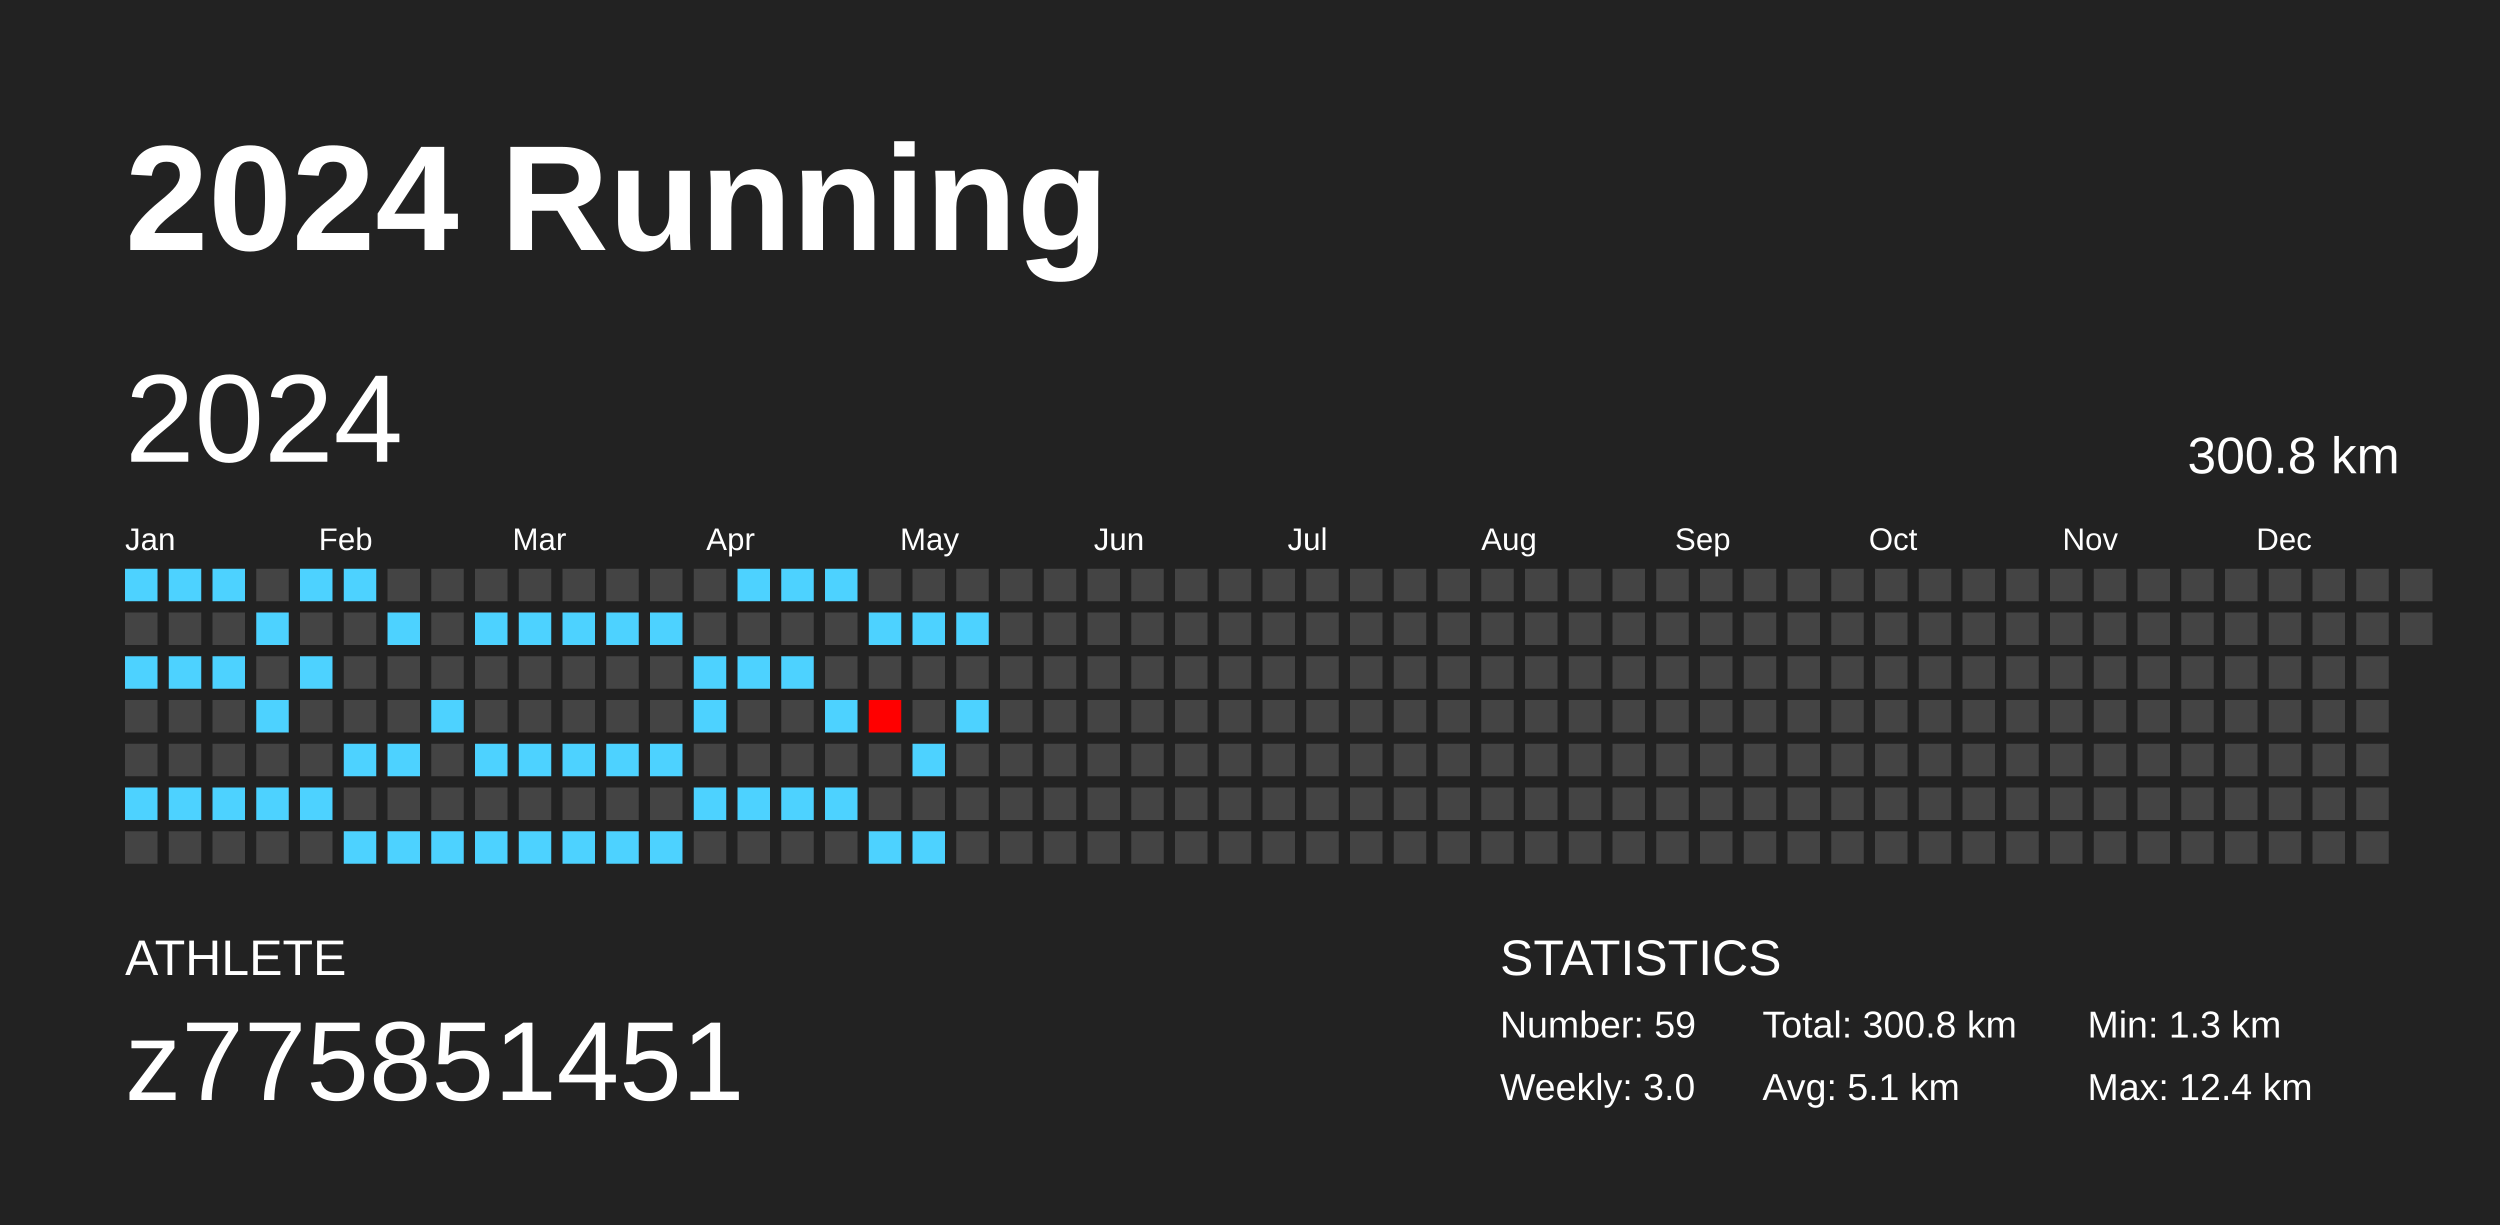
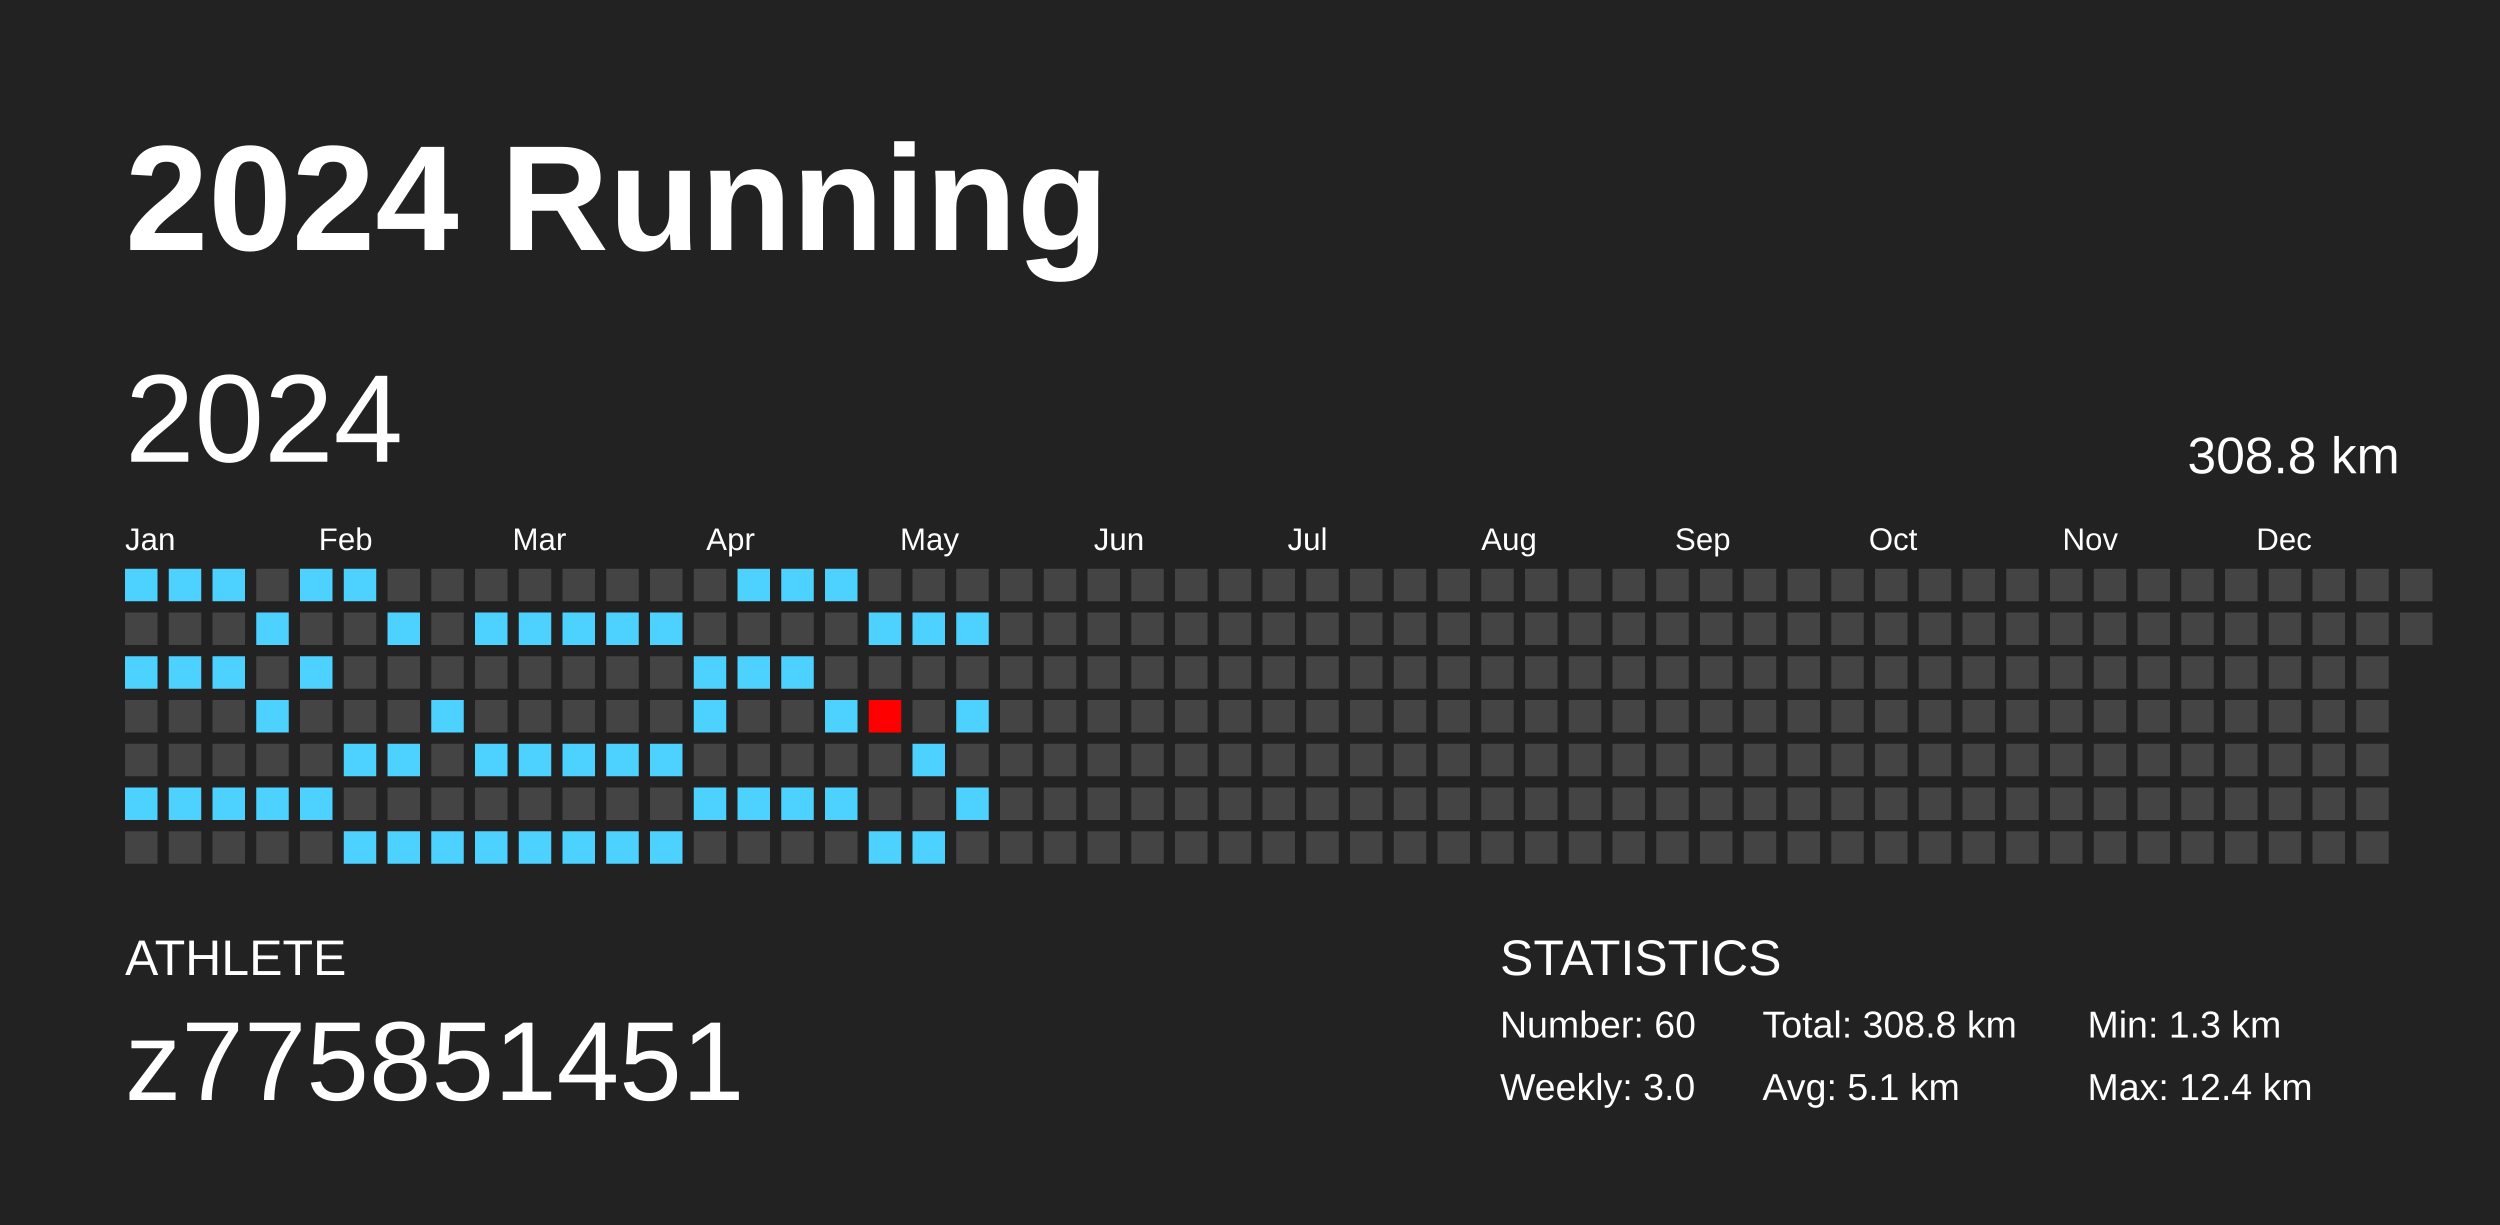
<svg xmlns="http://www.w3.org/2000/svg" baseProfile="full" height="98mm" version="1.1" viewBox="0,0,200,98" width="200mm">
  <defs />
  <rect fill="#222222" height="98" width="200" x="0" y="0" />
  <text fill="#FFFFFF" style="font-size:12px; font-family:Arial; font-weight:bold;" x="10" y="20">2024 Running</text>
  <text fill="#FFFFFF" style="font-size:4px; font-family:Arial" x="10" y="78">ATHLETE</text>
  <text fill="#FFFFFF" style="font-size:9px; font-family:Arial" x="10" y="88">z775851451</text>
  <text fill="#FFFFFF" style="font-size:4px; font-family:Arial" x="120" y="78">STATISTICS</text>
-   <text fill="#FFFFFF" style="font-size:3px; font-family:Arial" x="120" y="83">Number: 59</text>
+   <text fill="#FFFFFF" style="font-size:3px; font-family:Arial" x="120" y="83">Number: 60</text>
  <text fill="#FFFFFF" style="font-size:3px; font-family:Arial" x="120" y="88">Weekly: 3.0</text>
-   <text fill="#FFFFFF" style="font-size:3px; font-family:Arial" x="141" y="83">Total: 300.8 km</text>
+   <text fill="#FFFFFF" style="font-size:3px; font-family:Arial" x="141" y="83">Total: 308.8 km</text>
  <text fill="#FFFFFF" style="font-size:3px; font-family:Arial" x="141" y="88">Avg: 5.1 km</text>
  <text fill="#FFFFFF" style="font-size:3px; font-family:Arial" x="167" y="83">Min: 1.3 km</text>
  <text fill="#FFFFFF" style="font-size:3px; font-family:Arial" x="167" y="88">Max: 12.4 km</text>
  <text dominant-baseline="hanging" fill="#FFFFFF" style="font-size:10.0px; font-family:Arial;" x="10" y="30">2024</text>
-   <text dominant-baseline="hanging" fill="#FFFFFF" style="font-size:4.125px; font-family:Arial;" x="175" y="35">300.8 km</text>
+   <text dominant-baseline="hanging" fill="#FFFFFF" style="font-size:4.125px; font-family:Arial;" x="175" y="35">308.8 km</text>
  <text fill="#FFFFFF" style="font-size:2.5px; font-family:Arial" x="10.0" y="44">Jan</text>
  <text fill="#FFFFFF" style="font-size:2.5px; font-family:Arial" x="25.5" y="44">Feb</text>
  <text fill="#FFFFFF" style="font-size:2.5px; font-family:Arial" x="41.0" y="44">Mar</text>
  <text fill="#FFFFFF" style="font-size:2.5px; font-family:Arial" x="56.5" y="44">Apr</text>
  <text fill="#FFFFFF" style="font-size:2.5px; font-family:Arial" x="72.0" y="44">May</text>
  <text fill="#FFFFFF" style="font-size:2.5px; font-family:Arial" x="87.5" y="44">Jun</text>
  <text fill="#FFFFFF" style="font-size:2.5px; font-family:Arial" x="103.0" y="44">Jul</text>
  <text fill="#FFFFFF" style="font-size:2.5px; font-family:Arial" x="118.5" y="44">Aug</text>
  <text fill="#FFFFFF" style="font-size:2.5px; font-family:Arial" x="134.0" y="44">Sep</text>
  <text fill="#FFFFFF" style="font-size:2.5px; font-family:Arial" x="149.5" y="44">Oct</text>
  <text fill="#FFFFFF" style="font-size:2.5px; font-family:Arial" x="165.0" y="44">Nov</text>
  <text fill="#FFFFFF" style="font-size:2.5px; font-family:Arial" x="180.5" y="44">Dec</text>
  <rect fill="#4dd2ff" height="2.6" width="2.6" x="10.0" y="45.5" />
  <rect fill="#444444" height="2.6" width="2.6" x="10.0" y="49.0" />
  <rect fill="#4dd2ff" height="2.6" width="2.6" x="10.0" y="52.5" />
  <rect fill="#444444" height="2.6" width="2.6" x="10.0" y="56.0" />
  <rect fill="#444444" height="2.6" width="2.6" x="10.0" y="59.5" />
  <rect fill="#4dd2ff" height="2.6" width="2.6" x="10.0" y="63.0" />
  <rect fill="#444444" height="2.6" width="2.6" x="10.0" y="66.5" />
  <rect fill="#4dd2ff" height="2.6" width="2.6" x="13.5" y="45.5" />
  <rect fill="#444444" height="2.6" width="2.6" x="13.5" y="49.0" />
  <rect fill="#4dd2ff" height="2.6" width="2.6" x="13.5" y="52.5" />
  <rect fill="#444444" height="2.6" width="2.6" x="13.5" y="56.0" />
  <rect fill="#444444" height="2.6" width="2.6" x="13.5" y="59.5" />
  <rect fill="#4dd2ff" height="2.6" width="2.6" x="13.5" y="63.0" />
  <rect fill="#444444" height="2.6" width="2.6" x="13.5" y="66.5" />
  <rect fill="#4dd2ff" height="2.6" width="2.6" x="17.0" y="45.5" />
  <rect fill="#444444" height="2.6" width="2.6" x="17.0" y="49.0" />
  <rect fill="#4dd2ff" height="2.6" width="2.6" x="17.0" y="52.5" />
  <rect fill="#444444" height="2.6" width="2.6" x="17.0" y="56.0" />
  <rect fill="#444444" height="2.6" width="2.6" x="17.0" y="59.5" />
  <rect fill="#4dd2ff" height="2.6" width="2.6" x="17.0" y="63.0" />
  <rect fill="#444444" height="2.6" width="2.6" x="17.0" y="66.5" />
  <rect fill="#444444" height="2.6" width="2.6" x="20.5" y="45.5" />
  <rect fill="#4dd2ff" height="2.6" width="2.6" x="20.5" y="49.0" />
  <rect fill="#444444" height="2.6" width="2.6" x="20.5" y="52.5" />
  <rect fill="#4dd2ff" height="2.6" width="2.6" x="20.5" y="56.0" />
  <rect fill="#444444" height="2.6" width="2.6" x="20.5" y="59.5" />
  <rect fill="#4dd2ff" height="2.6" width="2.6" x="20.5" y="63.0" />
  <rect fill="#444444" height="2.6" width="2.6" x="20.5" y="66.5" />
  <rect fill="#4dd2ff" height="2.6" width="2.6" x="24.0" y="45.5" />
  <rect fill="#444444" height="2.6" width="2.6" x="24.0" y="49.0" />
  <rect fill="#4dd2ff" height="2.6" width="2.6" x="24.0" y="52.5" />
  <rect fill="#444444" height="2.6" width="2.6" x="24.0" y="56.0" />
  <rect fill="#444444" height="2.6" width="2.6" x="24.0" y="59.5" />
  <rect fill="#4dd2ff" height="2.6" width="2.6" x="24.0" y="63.0" />
  <rect fill="#444444" height="2.6" width="2.6" x="24.0" y="66.5" />
  <rect fill="#4dd2ff" height="2.6" width="2.6" x="27.5" y="45.5" />
  <rect fill="#444444" height="2.6" width="2.6" x="27.5" y="49.0" />
  <rect fill="#444444" height="2.6" width="2.6" x="27.5" y="52.5" />
  <rect fill="#444444" height="2.6" width="2.6" x="27.5" y="56.0" />
  <rect fill="#4dd2ff" height="2.6" width="2.6" x="27.5" y="59.5" />
  <rect fill="#444444" height="2.6" width="2.6" x="27.5" y="63.0" />
  <rect fill="#4dd2ff" height="2.6" width="2.6" x="27.5" y="66.5" />
  <rect fill="#444444" height="2.6" width="2.6" x="31.0" y="45.5" />
  <rect fill="#4dd2ff" height="2.6" width="2.6" x="31.0" y="49.0" />
  <rect fill="#444444" height="2.6" width="2.6" x="31.0" y="52.5" />
  <rect fill="#444444" height="2.6" width="2.6" x="31.0" y="56.0" />
  <rect fill="#4dd2ff" height="2.6" width="2.6" x="31.0" y="59.5" />
  <rect fill="#444444" height="2.6" width="2.6" x="31.0" y="63.0" />
  <rect fill="#4dd2ff" height="2.6" width="2.6" x="31.0" y="66.5" />
  <rect fill="#444444" height="2.6" width="2.6" x="34.5" y="45.5" />
  <rect fill="#444444" height="2.6" width="2.6" x="34.5" y="49.0" />
  <rect fill="#444444" height="2.6" width="2.6" x="34.5" y="52.5" />
  <rect fill="#4dd2ff" height="2.6" width="2.6" x="34.5" y="56.0" />
  <rect fill="#444444" height="2.6" width="2.6" x="34.5" y="59.5" />
  <rect fill="#444444" height="2.6" width="2.6" x="34.5" y="63.0" />
  <rect fill="#4dd2ff" height="2.6" width="2.6" x="34.5" y="66.5" />
  <rect fill="#444444" height="2.6" width="2.6" x="38.0" y="45.5" />
  <rect fill="#4dd2ff" height="2.6" width="2.6" x="38.0" y="49.0" />
  <rect fill="#444444" height="2.6" width="2.6" x="38.0" y="52.5" />
  <rect fill="#444444" height="2.6" width="2.6" x="38.0" y="56.0" />
  <rect fill="#4dd2ff" height="2.6" width="2.6" x="38.0" y="59.5" />
  <rect fill="#444444" height="2.6" width="2.6" x="38.0" y="63.0" />
  <rect fill="#4dd2ff" height="2.6" width="2.6" x="38.0" y="66.5" />
  <rect fill="#444444" height="2.6" width="2.6" x="41.5" y="45.5" />
  <rect fill="#4dd2ff" height="2.6" width="2.6" x="41.5" y="49.0" />
  <rect fill="#444444" height="2.6" width="2.6" x="41.5" y="52.5" />
  <rect fill="#444444" height="2.6" width="2.6" x="41.5" y="56.0" />
  <rect fill="#4dd2ff" height="2.6" width="2.6" x="41.5" y="59.5" />
  <rect fill="#444444" height="2.6" width="2.6" x="41.5" y="63.0" />
  <rect fill="#4dd2ff" height="2.6" width="2.6" x="41.5" y="66.5" />
  <rect fill="#444444" height="2.6" width="2.6" x="45.0" y="45.5" />
  <rect fill="#4dd2ff" height="2.6" width="2.6" x="45.0" y="49.0" />
  <rect fill="#444444" height="2.6" width="2.6" x="45.0" y="52.5" />
  <rect fill="#444444" height="2.6" width="2.6" x="45.0" y="56.0" />
  <rect fill="#4dd2ff" height="2.6" width="2.6" x="45.0" y="59.5" />
  <rect fill="#444444" height="2.6" width="2.6" x="45.0" y="63.0" />
  <rect fill="#4dd2ff" height="2.6" width="2.6" x="45.0" y="66.5" />
  <rect fill="#444444" height="2.6" width="2.6" x="48.5" y="45.5" />
  <rect fill="#4dd2ff" height="2.6" width="2.6" x="48.5" y="49.0" />
  <rect fill="#444444" height="2.6" width="2.6" x="48.5" y="52.5" />
  <rect fill="#444444" height="2.6" width="2.6" x="48.5" y="56.0" />
  <rect fill="#4dd2ff" height="2.6" width="2.6" x="48.5" y="59.5" />
  <rect fill="#444444" height="2.6" width="2.6" x="48.5" y="63.0" />
  <rect fill="#4dd2ff" height="2.6" width="2.6" x="48.5" y="66.5" />
  <rect fill="#444444" height="2.6" width="2.6" x="52.0" y="45.5" />
  <rect fill="#4dd2ff" height="2.6" width="2.6" x="52.0" y="49.0" />
  <rect fill="#444444" height="2.6" width="2.6" x="52.0" y="52.5" />
  <rect fill="#444444" height="2.6" width="2.6" x="52.0" y="56.0" />
  <rect fill="#4dd2ff" height="2.6" width="2.6" x="52.0" y="59.5" />
  <rect fill="#444444" height="2.6" width="2.6" x="52.0" y="63.0" />
  <rect fill="#4dd2ff" height="2.6" width="2.6" x="52.0" y="66.5" />
  <rect fill="#444444" height="2.6" width="2.6" x="55.5" y="45.5" />
  <rect fill="#444444" height="2.6" width="2.6" x="55.5" y="49.0" />
  <rect fill="#4dd2ff" height="2.6" width="2.6" x="55.5" y="52.5" />
  <rect fill="#4dd2ff" height="2.6" width="2.6" x="55.5" y="56.0" />
  <rect fill="#444444" height="2.6" width="2.6" x="55.5" y="59.5" />
  <rect fill="#4dd2ff" height="2.6" width="2.6" x="55.5" y="63.0" />
  <rect fill="#444444" height="2.6" width="2.6" x="55.5" y="66.5" />
  <rect fill="#4dd2ff" height="2.6" width="2.6" x="59.0" y="45.5" />
  <rect fill="#444444" height="2.6" width="2.6" x="59.0" y="49.0" />
  <rect fill="#4dd2ff" height="2.6" width="2.6" x="59.0" y="52.5" />
  <rect fill="#444444" height="2.6" width="2.6" x="59.0" y="56.0" />
  <rect fill="#444444" height="2.6" width="2.6" x="59.0" y="59.5" />
  <rect fill="#4dd2ff" height="2.6" width="2.6" x="59.0" y="63.0" />
  <rect fill="#444444" height="2.6" width="2.6" x="59.0" y="66.5" />
  <rect fill="#4dd2ff" height="2.6" width="2.6" x="62.5" y="45.5" />
  <rect fill="#444444" height="2.6" width="2.6" x="62.5" y="49.0" />
  <rect fill="#4dd2ff" height="2.6" width="2.6" x="62.5" y="52.5" />
  <rect fill="#444444" height="2.6" width="2.6" x="62.5" y="56.0" />
  <rect fill="#444444" height="2.6" width="2.6" x="62.5" y="59.5" />
  <rect fill="#4dd2ff" height="2.6" width="2.6" x="62.5" y="63.0" />
  <rect fill="#444444" height="2.6" width="2.6" x="62.5" y="66.5" />
  <rect fill="#4dd2ff" height="2.6" width="2.6" x="66.0" y="45.5" />
  <rect fill="#444444" height="2.6" width="2.6" x="66.0" y="49.0" />
  <rect fill="#444444" height="2.6" width="2.6" x="66.0" y="52.5" />
  <rect fill="#4dd2ff" height="2.6" width="2.6" x="66.0" y="56.0" />
  <rect fill="#444444" height="2.6" width="2.6" x="66.0" y="59.5" />
  <rect fill="#4dd2ff" height="2.6" width="2.6" x="66.0" y="63.0" />
  <rect fill="#444444" height="2.6" width="2.6" x="66.0" y="66.5" />
  <rect fill="#444444" height="2.6" width="2.6" x="69.5" y="45.5" />
  <rect fill="#4dd2ff" height="2.6" width="2.6" x="69.5" y="49.0" />
  <rect fill="#444444" height="2.6" width="2.6" x="69.5" y="52.5" />
  <rect fill="#ff0000" height="2.6" width="2.6" x="69.5" y="56.0" />
  <rect fill="#444444" height="2.6" width="2.6" x="69.5" y="59.5" />
  <rect fill="#444444" height="2.6" width="2.6" x="69.5" y="63.0" />
  <rect fill="#4dd2ff" height="2.6" width="2.6" x="69.5" y="66.5" />
  <rect fill="#444444" height="2.6" width="2.6" x="73.0" y="45.5" />
  <rect fill="#4dd2ff" height="2.6" width="2.6" x="73.0" y="49.0" />
  <rect fill="#444444" height="2.6" width="2.6" x="73.0" y="52.5" />
  <rect fill="#444444" height="2.6" width="2.6" x="73.0" y="56.0" />
  <rect fill="#4dd2ff" height="2.6" width="2.6" x="73.0" y="59.5" />
  <rect fill="#444444" height="2.6" width="2.6" x="73.0" y="63.0" />
  <rect fill="#4dd2ff" height="2.6" width="2.6" x="73.0" y="66.5" />
  <rect fill="#444444" height="2.6" width="2.6" x="76.5" y="45.5" />
  <rect fill="#4dd2ff" height="2.6" width="2.6" x="76.5" y="49.0" />
  <rect fill="#444444" height="2.6" width="2.6" x="76.5" y="52.5" />
  <rect fill="#4dd2ff" height="2.6" width="2.6" x="76.5" y="56.0" />
  <rect fill="#444444" height="2.6" width="2.6" x="76.5" y="59.5" />
-   <rect fill="#444444" height="2.6" width="2.6" x="76.5" y="63.0" />
+   <rect fill="#4dd2ff" height="2.6" width="2.6" x="76.5" y="63.0" />
  <rect fill="#444444" height="2.6" width="2.6" x="76.5" y="66.5" />
  <rect fill="#444444" height="2.6" width="2.6" x="80.0" y="45.5" />
  <rect fill="#444444" height="2.6" width="2.6" x="80.0" y="49.0" />
  <rect fill="#444444" height="2.6" width="2.6" x="80.0" y="52.5" />
  <rect fill="#444444" height="2.6" width="2.6" x="80.0" y="56.0" />
  <rect fill="#444444" height="2.6" width="2.6" x="80.0" y="59.5" />
  <rect fill="#444444" height="2.6" width="2.6" x="80.0" y="63.0" />
  <rect fill="#444444" height="2.6" width="2.6" x="80.0" y="66.5" />
  <rect fill="#444444" height="2.6" width="2.6" x="83.5" y="45.5" />
  <rect fill="#444444" height="2.6" width="2.6" x="83.5" y="49.0" />
  <rect fill="#444444" height="2.6" width="2.6" x="83.5" y="52.5" />
  <rect fill="#444444" height="2.6" width="2.6" x="83.5" y="56.0" />
  <rect fill="#444444" height="2.6" width="2.6" x="83.5" y="59.5" />
  <rect fill="#444444" height="2.6" width="2.6" x="83.5" y="63.0" />
  <rect fill="#444444" height="2.6" width="2.6" x="83.5" y="66.5" />
  <rect fill="#444444" height="2.6" width="2.6" x="87.0" y="45.5" />
  <rect fill="#444444" height="2.6" width="2.6" x="87.0" y="49.0" />
  <rect fill="#444444" height="2.6" width="2.6" x="87.0" y="52.5" />
  <rect fill="#444444" height="2.6" width="2.6" x="87.0" y="56.0" />
  <rect fill="#444444" height="2.6" width="2.6" x="87.0" y="59.5" />
  <rect fill="#444444" height="2.6" width="2.6" x="87.0" y="63.0" />
  <rect fill="#444444" height="2.6" width="2.6" x="87.0" y="66.5" />
  <rect fill="#444444" height="2.6" width="2.6" x="90.5" y="45.5" />
  <rect fill="#444444" height="2.6" width="2.6" x="90.5" y="49.0" />
  <rect fill="#444444" height="2.6" width="2.6" x="90.5" y="52.5" />
  <rect fill="#444444" height="2.6" width="2.6" x="90.5" y="56.0" />
  <rect fill="#444444" height="2.6" width="2.6" x="90.5" y="59.5" />
  <rect fill="#444444" height="2.6" width="2.6" x="90.5" y="63.0" />
  <rect fill="#444444" height="2.6" width="2.6" x="90.5" y="66.5" />
  <rect fill="#444444" height="2.6" width="2.6" x="94.0" y="45.5" />
  <rect fill="#444444" height="2.6" width="2.6" x="94.0" y="49.0" />
  <rect fill="#444444" height="2.6" width="2.6" x="94.0" y="52.5" />
  <rect fill="#444444" height="2.6" width="2.6" x="94.0" y="56.0" />
  <rect fill="#444444" height="2.6" width="2.6" x="94.0" y="59.5" />
  <rect fill="#444444" height="2.6" width="2.6" x="94.0" y="63.0" />
  <rect fill="#444444" height="2.6" width="2.6" x="94.0" y="66.5" />
  <rect fill="#444444" height="2.6" width="2.6" x="97.5" y="45.5" />
  <rect fill="#444444" height="2.6" width="2.6" x="97.5" y="49.0" />
  <rect fill="#444444" height="2.6" width="2.6" x="97.5" y="52.5" />
  <rect fill="#444444" height="2.6" width="2.6" x="97.5" y="56.0" />
  <rect fill="#444444" height="2.6" width="2.6" x="97.5" y="59.5" />
  <rect fill="#444444" height="2.6" width="2.6" x="97.5" y="63.0" />
  <rect fill="#444444" height="2.6" width="2.6" x="97.5" y="66.5" />
  <rect fill="#444444" height="2.6" width="2.6" x="101.0" y="45.5" />
  <rect fill="#444444" height="2.6" width="2.6" x="101.0" y="49.0" />
  <rect fill="#444444" height="2.6" width="2.6" x="101.0" y="52.5" />
  <rect fill="#444444" height="2.6" width="2.6" x="101.0" y="56.0" />
  <rect fill="#444444" height="2.6" width="2.6" x="101.0" y="59.5" />
  <rect fill="#444444" height="2.6" width="2.6" x="101.0" y="63.0" />
  <rect fill="#444444" height="2.6" width="2.6" x="101.0" y="66.5" />
  <rect fill="#444444" height="2.6" width="2.6" x="104.5" y="45.5" />
  <rect fill="#444444" height="2.6" width="2.6" x="104.5" y="49.0" />
  <rect fill="#444444" height="2.6" width="2.6" x="104.5" y="52.5" />
  <rect fill="#444444" height="2.6" width="2.6" x="104.5" y="56.0" />
  <rect fill="#444444" height="2.6" width="2.6" x="104.5" y="59.5" />
  <rect fill="#444444" height="2.6" width="2.6" x="104.5" y="63.0" />
  <rect fill="#444444" height="2.6" width="2.6" x="104.5" y="66.5" />
  <rect fill="#444444" height="2.6" width="2.6" x="108.0" y="45.5" />
  <rect fill="#444444" height="2.6" width="2.6" x="108.0" y="49.0" />
  <rect fill="#444444" height="2.6" width="2.6" x="108.0" y="52.5" />
  <rect fill="#444444" height="2.6" width="2.6" x="108.0" y="56.0" />
  <rect fill="#444444" height="2.6" width="2.6" x="108.0" y="59.5" />
  <rect fill="#444444" height="2.6" width="2.6" x="108.0" y="63.0" />
  <rect fill="#444444" height="2.6" width="2.6" x="108.0" y="66.5" />
  <rect fill="#444444" height="2.6" width="2.6" x="111.5" y="45.5" />
  <rect fill="#444444" height="2.6" width="2.6" x="111.5" y="49.0" />
  <rect fill="#444444" height="2.6" width="2.6" x="111.5" y="52.5" />
  <rect fill="#444444" height="2.6" width="2.6" x="111.5" y="56.0" />
  <rect fill="#444444" height="2.6" width="2.6" x="111.5" y="59.5" />
  <rect fill="#444444" height="2.6" width="2.6" x="111.5" y="63.0" />
  <rect fill="#444444" height="2.6" width="2.6" x="111.5" y="66.5" />
  <rect fill="#444444" height="2.6" width="2.6" x="115.0" y="45.5" />
  <rect fill="#444444" height="2.6" width="2.6" x="115.0" y="49.0" />
  <rect fill="#444444" height="2.6" width="2.6" x="115.0" y="52.5" />
  <rect fill="#444444" height="2.6" width="2.6" x="115.0" y="56.0" />
  <rect fill="#444444" height="2.6" width="2.6" x="115.0" y="59.5" />
  <rect fill="#444444" height="2.6" width="2.6" x="115.0" y="63.0" />
  <rect fill="#444444" height="2.6" width="2.6" x="115.0" y="66.5" />
  <rect fill="#444444" height="2.6" width="2.6" x="118.5" y="45.5" />
  <rect fill="#444444" height="2.6" width="2.6" x="118.5" y="49.0" />
  <rect fill="#444444" height="2.6" width="2.6" x="118.5" y="52.5" />
  <rect fill="#444444" height="2.6" width="2.6" x="118.5" y="56.0" />
  <rect fill="#444444" height="2.6" width="2.6" x="118.5" y="59.5" />
  <rect fill="#444444" height="2.6" width="2.6" x="118.5" y="63.0" />
  <rect fill="#444444" height="2.6" width="2.6" x="118.5" y="66.5" />
  <rect fill="#444444" height="2.6" width="2.6" x="122.0" y="45.5" />
  <rect fill="#444444" height="2.6" width="2.6" x="122.0" y="49.0" />
  <rect fill="#444444" height="2.6" width="2.6" x="122.0" y="52.5" />
  <rect fill="#444444" height="2.6" width="2.6" x="122.0" y="56.0" />
  <rect fill="#444444" height="2.6" width="2.6" x="122.0" y="59.5" />
  <rect fill="#444444" height="2.6" width="2.6" x="122.0" y="63.0" />
  <rect fill="#444444" height="2.6" width="2.6" x="122.0" y="66.5" />
  <rect fill="#444444" height="2.6" width="2.6" x="125.5" y="45.5" />
  <rect fill="#444444" height="2.6" width="2.6" x="125.5" y="49.0" />
  <rect fill="#444444" height="2.6" width="2.6" x="125.5" y="52.5" />
  <rect fill="#444444" height="2.6" width="2.6" x="125.5" y="56.0" />
  <rect fill="#444444" height="2.6" width="2.6" x="125.5" y="59.5" />
  <rect fill="#444444" height="2.6" width="2.6" x="125.5" y="63.0" />
  <rect fill="#444444" height="2.6" width="2.6" x="125.5" y="66.5" />
  <rect fill="#444444" height="2.6" width="2.6" x="129.0" y="45.5" />
  <rect fill="#444444" height="2.6" width="2.6" x="129.0" y="49.0" />
  <rect fill="#444444" height="2.6" width="2.6" x="129.0" y="52.5" />
  <rect fill="#444444" height="2.6" width="2.6" x="129.0" y="56.0" />
  <rect fill="#444444" height="2.6" width="2.6" x="129.0" y="59.5" />
  <rect fill="#444444" height="2.6" width="2.6" x="129.0" y="63.0" />
  <rect fill="#444444" height="2.6" width="2.6" x="129.0" y="66.5" />
  <rect fill="#444444" height="2.6" width="2.6" x="132.5" y="45.5" />
  <rect fill="#444444" height="2.6" width="2.6" x="132.5" y="49.0" />
  <rect fill="#444444" height="2.6" width="2.6" x="132.5" y="52.5" />
  <rect fill="#444444" height="2.6" width="2.6" x="132.5" y="56.0" />
  <rect fill="#444444" height="2.6" width="2.6" x="132.5" y="59.5" />
  <rect fill="#444444" height="2.6" width="2.6" x="132.5" y="63.0" />
  <rect fill="#444444" height="2.6" width="2.6" x="132.5" y="66.5" />
  <rect fill="#444444" height="2.6" width="2.6" x="136.0" y="45.5" />
  <rect fill="#444444" height="2.6" width="2.6" x="136.0" y="49.0" />
  <rect fill="#444444" height="2.6" width="2.6" x="136.0" y="52.5" />
  <rect fill="#444444" height="2.6" width="2.6" x="136.0" y="56.0" />
  <rect fill="#444444" height="2.6" width="2.6" x="136.0" y="59.5" />
  <rect fill="#444444" height="2.6" width="2.6" x="136.0" y="63.0" />
  <rect fill="#444444" height="2.6" width="2.6" x="136.0" y="66.5" />
  <rect fill="#444444" height="2.6" width="2.6" x="139.5" y="45.5" />
  <rect fill="#444444" height="2.6" width="2.6" x="139.5" y="49.0" />
  <rect fill="#444444" height="2.6" width="2.6" x="139.5" y="52.5" />
  <rect fill="#444444" height="2.6" width="2.6" x="139.5" y="56.0" />
  <rect fill="#444444" height="2.6" width="2.6" x="139.5" y="59.5" />
  <rect fill="#444444" height="2.6" width="2.6" x="139.5" y="63.0" />
  <rect fill="#444444" height="2.6" width="2.6" x="139.5" y="66.5" />
  <rect fill="#444444" height="2.6" width="2.6" x="143.0" y="45.5" />
  <rect fill="#444444" height="2.6" width="2.6" x="143.0" y="49.0" />
  <rect fill="#444444" height="2.6" width="2.6" x="143.0" y="52.5" />
  <rect fill="#444444" height="2.6" width="2.6" x="143.0" y="56.0" />
  <rect fill="#444444" height="2.6" width="2.6" x="143.0" y="59.5" />
  <rect fill="#444444" height="2.6" width="2.6" x="143.0" y="63.0" />
  <rect fill="#444444" height="2.6" width="2.6" x="143.0" y="66.5" />
  <rect fill="#444444" height="2.6" width="2.6" x="146.5" y="45.5" />
  <rect fill="#444444" height="2.6" width="2.6" x="146.5" y="49.0" />
  <rect fill="#444444" height="2.6" width="2.6" x="146.5" y="52.5" />
  <rect fill="#444444" height="2.6" width="2.6" x="146.5" y="56.0" />
  <rect fill="#444444" height="2.6" width="2.6" x="146.5" y="59.5" />
  <rect fill="#444444" height="2.6" width="2.6" x="146.5" y="63.0" />
  <rect fill="#444444" height="2.6" width="2.6" x="146.5" y="66.5" />
  <rect fill="#444444" height="2.6" width="2.6" x="150.0" y="45.5" />
  <rect fill="#444444" height="2.6" width="2.6" x="150.0" y="49.0" />
  <rect fill="#444444" height="2.6" width="2.6" x="150.0" y="52.5" />
  <rect fill="#444444" height="2.6" width="2.6" x="150.0" y="56.0" />
  <rect fill="#444444" height="2.6" width="2.6" x="150.0" y="59.5" />
  <rect fill="#444444" height="2.6" width="2.6" x="150.0" y="63.0" />
  <rect fill="#444444" height="2.6" width="2.6" x="150.0" y="66.5" />
  <rect fill="#444444" height="2.6" width="2.6" x="153.5" y="45.5" />
  <rect fill="#444444" height="2.6" width="2.6" x="153.5" y="49.0" />
  <rect fill="#444444" height="2.6" width="2.6" x="153.5" y="52.5" />
  <rect fill="#444444" height="2.6" width="2.6" x="153.5" y="56.0" />
  <rect fill="#444444" height="2.6" width="2.6" x="153.5" y="59.5" />
  <rect fill="#444444" height="2.6" width="2.6" x="153.5" y="63.0" />
  <rect fill="#444444" height="2.6" width="2.6" x="153.5" y="66.5" />
  <rect fill="#444444" height="2.6" width="2.6" x="157.0" y="45.5" />
  <rect fill="#444444" height="2.6" width="2.6" x="157.0" y="49.0" />
  <rect fill="#444444" height="2.6" width="2.6" x="157.0" y="52.5" />
  <rect fill="#444444" height="2.6" width="2.6" x="157.0" y="56.0" />
  <rect fill="#444444" height="2.6" width="2.6" x="157.0" y="59.5" />
  <rect fill="#444444" height="2.6" width="2.6" x="157.0" y="63.0" />
  <rect fill="#444444" height="2.6" width="2.6" x="157.0" y="66.5" />
  <rect fill="#444444" height="2.6" width="2.6" x="160.5" y="45.5" />
  <rect fill="#444444" height="2.6" width="2.6" x="160.5" y="49.0" />
  <rect fill="#444444" height="2.6" width="2.6" x="160.5" y="52.5" />
  <rect fill="#444444" height="2.6" width="2.6" x="160.5" y="56.0" />
  <rect fill="#444444" height="2.6" width="2.6" x="160.5" y="59.5" />
  <rect fill="#444444" height="2.6" width="2.6" x="160.5" y="63.0" />
  <rect fill="#444444" height="2.6" width="2.6" x="160.5" y="66.5" />
  <rect fill="#444444" height="2.6" width="2.6" x="164.0" y="45.5" />
  <rect fill="#444444" height="2.6" width="2.6" x="164.0" y="49.0" />
  <rect fill="#444444" height="2.6" width="2.6" x="164.0" y="52.5" />
  <rect fill="#444444" height="2.6" width="2.6" x="164.0" y="56.0" />
  <rect fill="#444444" height="2.6" width="2.6" x="164.0" y="59.5" />
  <rect fill="#444444" height="2.6" width="2.6" x="164.0" y="63.0" />
  <rect fill="#444444" height="2.6" width="2.6" x="164.0" y="66.5" />
  <rect fill="#444444" height="2.6" width="2.6" x="167.5" y="45.5" />
  <rect fill="#444444" height="2.6" width="2.6" x="167.5" y="49.0" />
  <rect fill="#444444" height="2.6" width="2.6" x="167.5" y="52.5" />
  <rect fill="#444444" height="2.6" width="2.6" x="167.5" y="56.0" />
  <rect fill="#444444" height="2.6" width="2.6" x="167.5" y="59.5" />
  <rect fill="#444444" height="2.6" width="2.6" x="167.5" y="63.0" />
  <rect fill="#444444" height="2.6" width="2.6" x="167.5" y="66.5" />
  <rect fill="#444444" height="2.6" width="2.6" x="171.0" y="45.5" />
  <rect fill="#444444" height="2.6" width="2.6" x="171.0" y="49.0" />
  <rect fill="#444444" height="2.6" width="2.6" x="171.0" y="52.5" />
  <rect fill="#444444" height="2.6" width="2.6" x="171.0" y="56.0" />
  <rect fill="#444444" height="2.6" width="2.6" x="171.0" y="59.5" />
  <rect fill="#444444" height="2.6" width="2.6" x="171.0" y="63.0" />
  <rect fill="#444444" height="2.6" width="2.6" x="171.0" y="66.5" />
  <rect fill="#444444" height="2.6" width="2.6" x="174.5" y="45.5" />
  <rect fill="#444444" height="2.6" width="2.6" x="174.5" y="49.0" />
  <rect fill="#444444" height="2.6" width="2.6" x="174.5" y="52.5" />
  <rect fill="#444444" height="2.6" width="2.6" x="174.5" y="56.0" />
  <rect fill="#444444" height="2.6" width="2.6" x="174.5" y="59.5" />
  <rect fill="#444444" height="2.6" width="2.6" x="174.5" y="63.0" />
  <rect fill="#444444" height="2.6" width="2.6" x="174.5" y="66.5" />
  <rect fill="#444444" height="2.6" width="2.6" x="178.0" y="45.5" />
  <rect fill="#444444" height="2.6" width="2.6" x="178.0" y="49.0" />
  <rect fill="#444444" height="2.6" width="2.6" x="178.0" y="52.5" />
  <rect fill="#444444" height="2.6" width="2.6" x="178.0" y="56.0" />
  <rect fill="#444444" height="2.6" width="2.6" x="178.0" y="59.5" />
  <rect fill="#444444" height="2.6" width="2.6" x="178.0" y="63.0" />
  <rect fill="#444444" height="2.6" width="2.6" x="178.0" y="66.5" />
  <rect fill="#444444" height="2.6" width="2.6" x="181.5" y="45.5" />
  <rect fill="#444444" height="2.6" width="2.6" x="181.5" y="49.0" />
  <rect fill="#444444" height="2.6" width="2.6" x="181.5" y="52.5" />
  <rect fill="#444444" height="2.6" width="2.6" x="181.5" y="56.0" />
  <rect fill="#444444" height="2.6" width="2.6" x="181.5" y="59.5" />
  <rect fill="#444444" height="2.6" width="2.6" x="181.5" y="63.0" />
  <rect fill="#444444" height="2.6" width="2.6" x="181.5" y="66.5" />
  <rect fill="#444444" height="2.6" width="2.6" x="185.0" y="45.5" />
  <rect fill="#444444" height="2.6" width="2.6" x="185.0" y="49.0" />
  <rect fill="#444444" height="2.6" width="2.6" x="185.0" y="52.5" />
  <rect fill="#444444" height="2.6" width="2.6" x="185.0" y="56.0" />
  <rect fill="#444444" height="2.6" width="2.6" x="185.0" y="59.5" />
  <rect fill="#444444" height="2.6" width="2.6" x="185.0" y="63.0" />
  <rect fill="#444444" height="2.6" width="2.6" x="185.0" y="66.5" />
  <rect fill="#444444" height="2.6" width="2.6" x="188.5" y="45.5" />
  <rect fill="#444444" height="2.6" width="2.6" x="188.5" y="49.0" />
  <rect fill="#444444" height="2.6" width="2.6" x="188.5" y="52.5" />
  <rect fill="#444444" height="2.6" width="2.6" x="188.5" y="56.0" />
  <rect fill="#444444" height="2.6" width="2.6" x="188.5" y="59.5" />
  <rect fill="#444444" height="2.6" width="2.6" x="188.5" y="63.0" />
  <rect fill="#444444" height="2.6" width="2.6" x="188.5" y="66.5" />
  <rect fill="#444444" height="2.6" width="2.6" x="192.0" y="45.5" />
  <rect fill="#444444" height="2.6" width="2.6" x="192.0" y="49.0" />
</svg>
